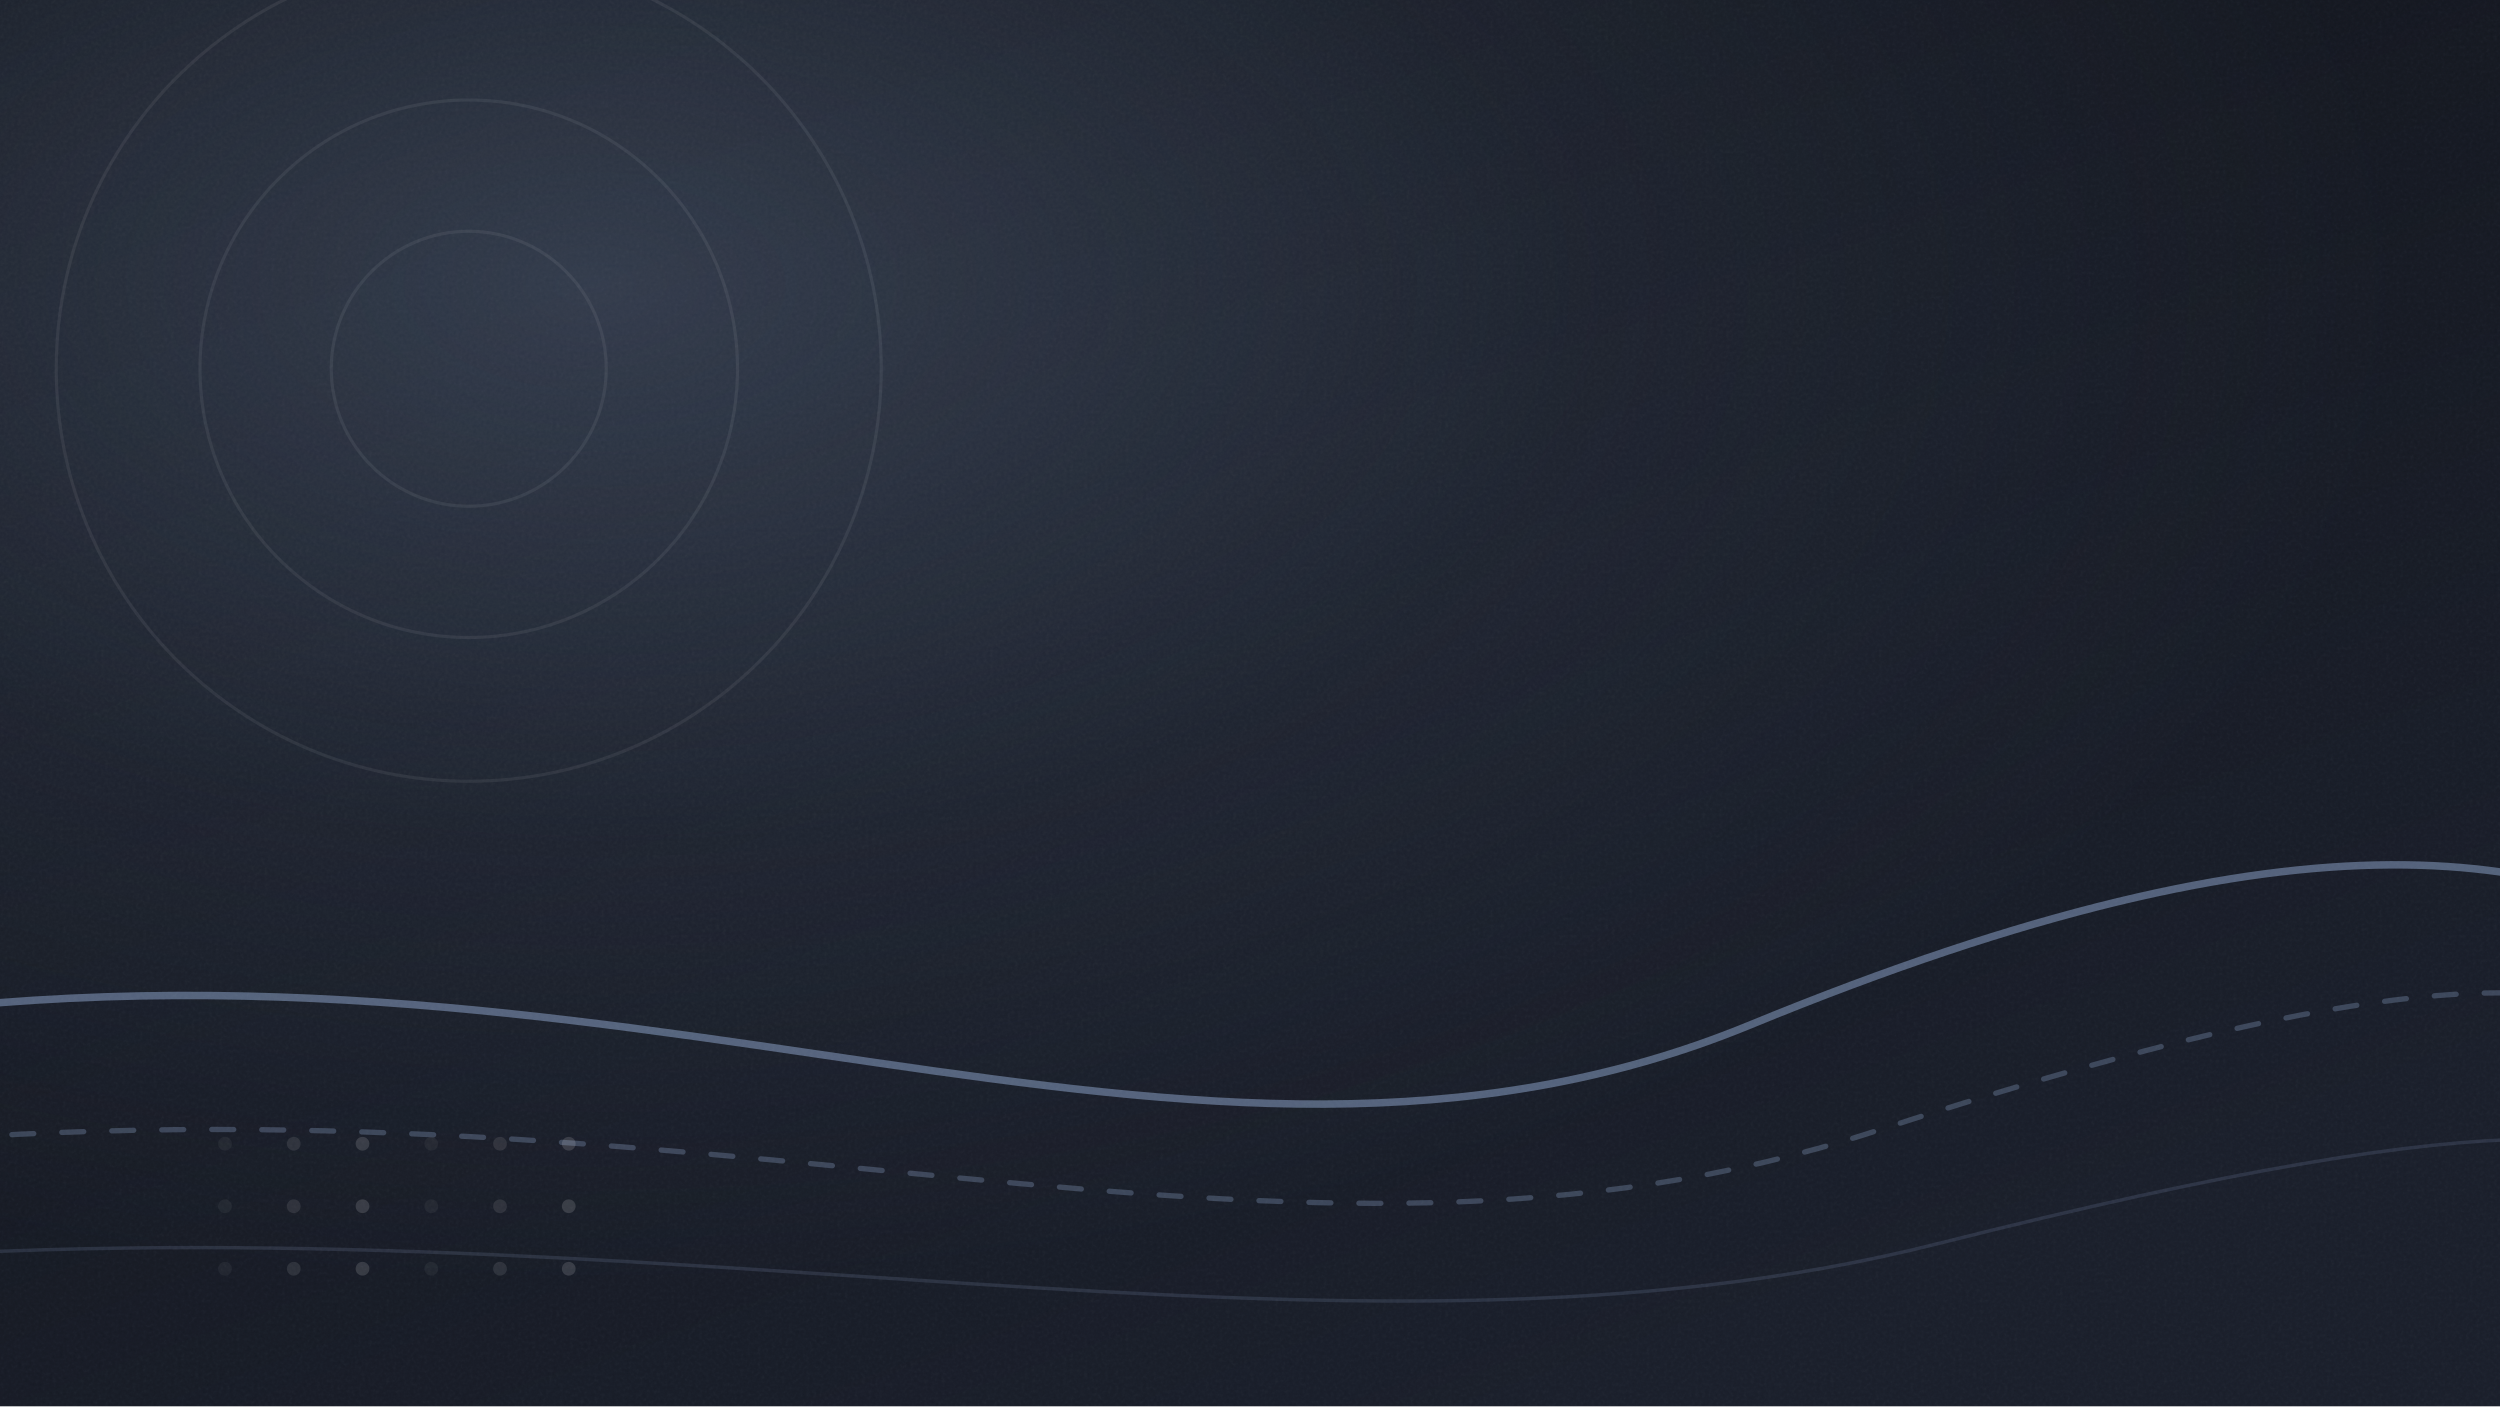
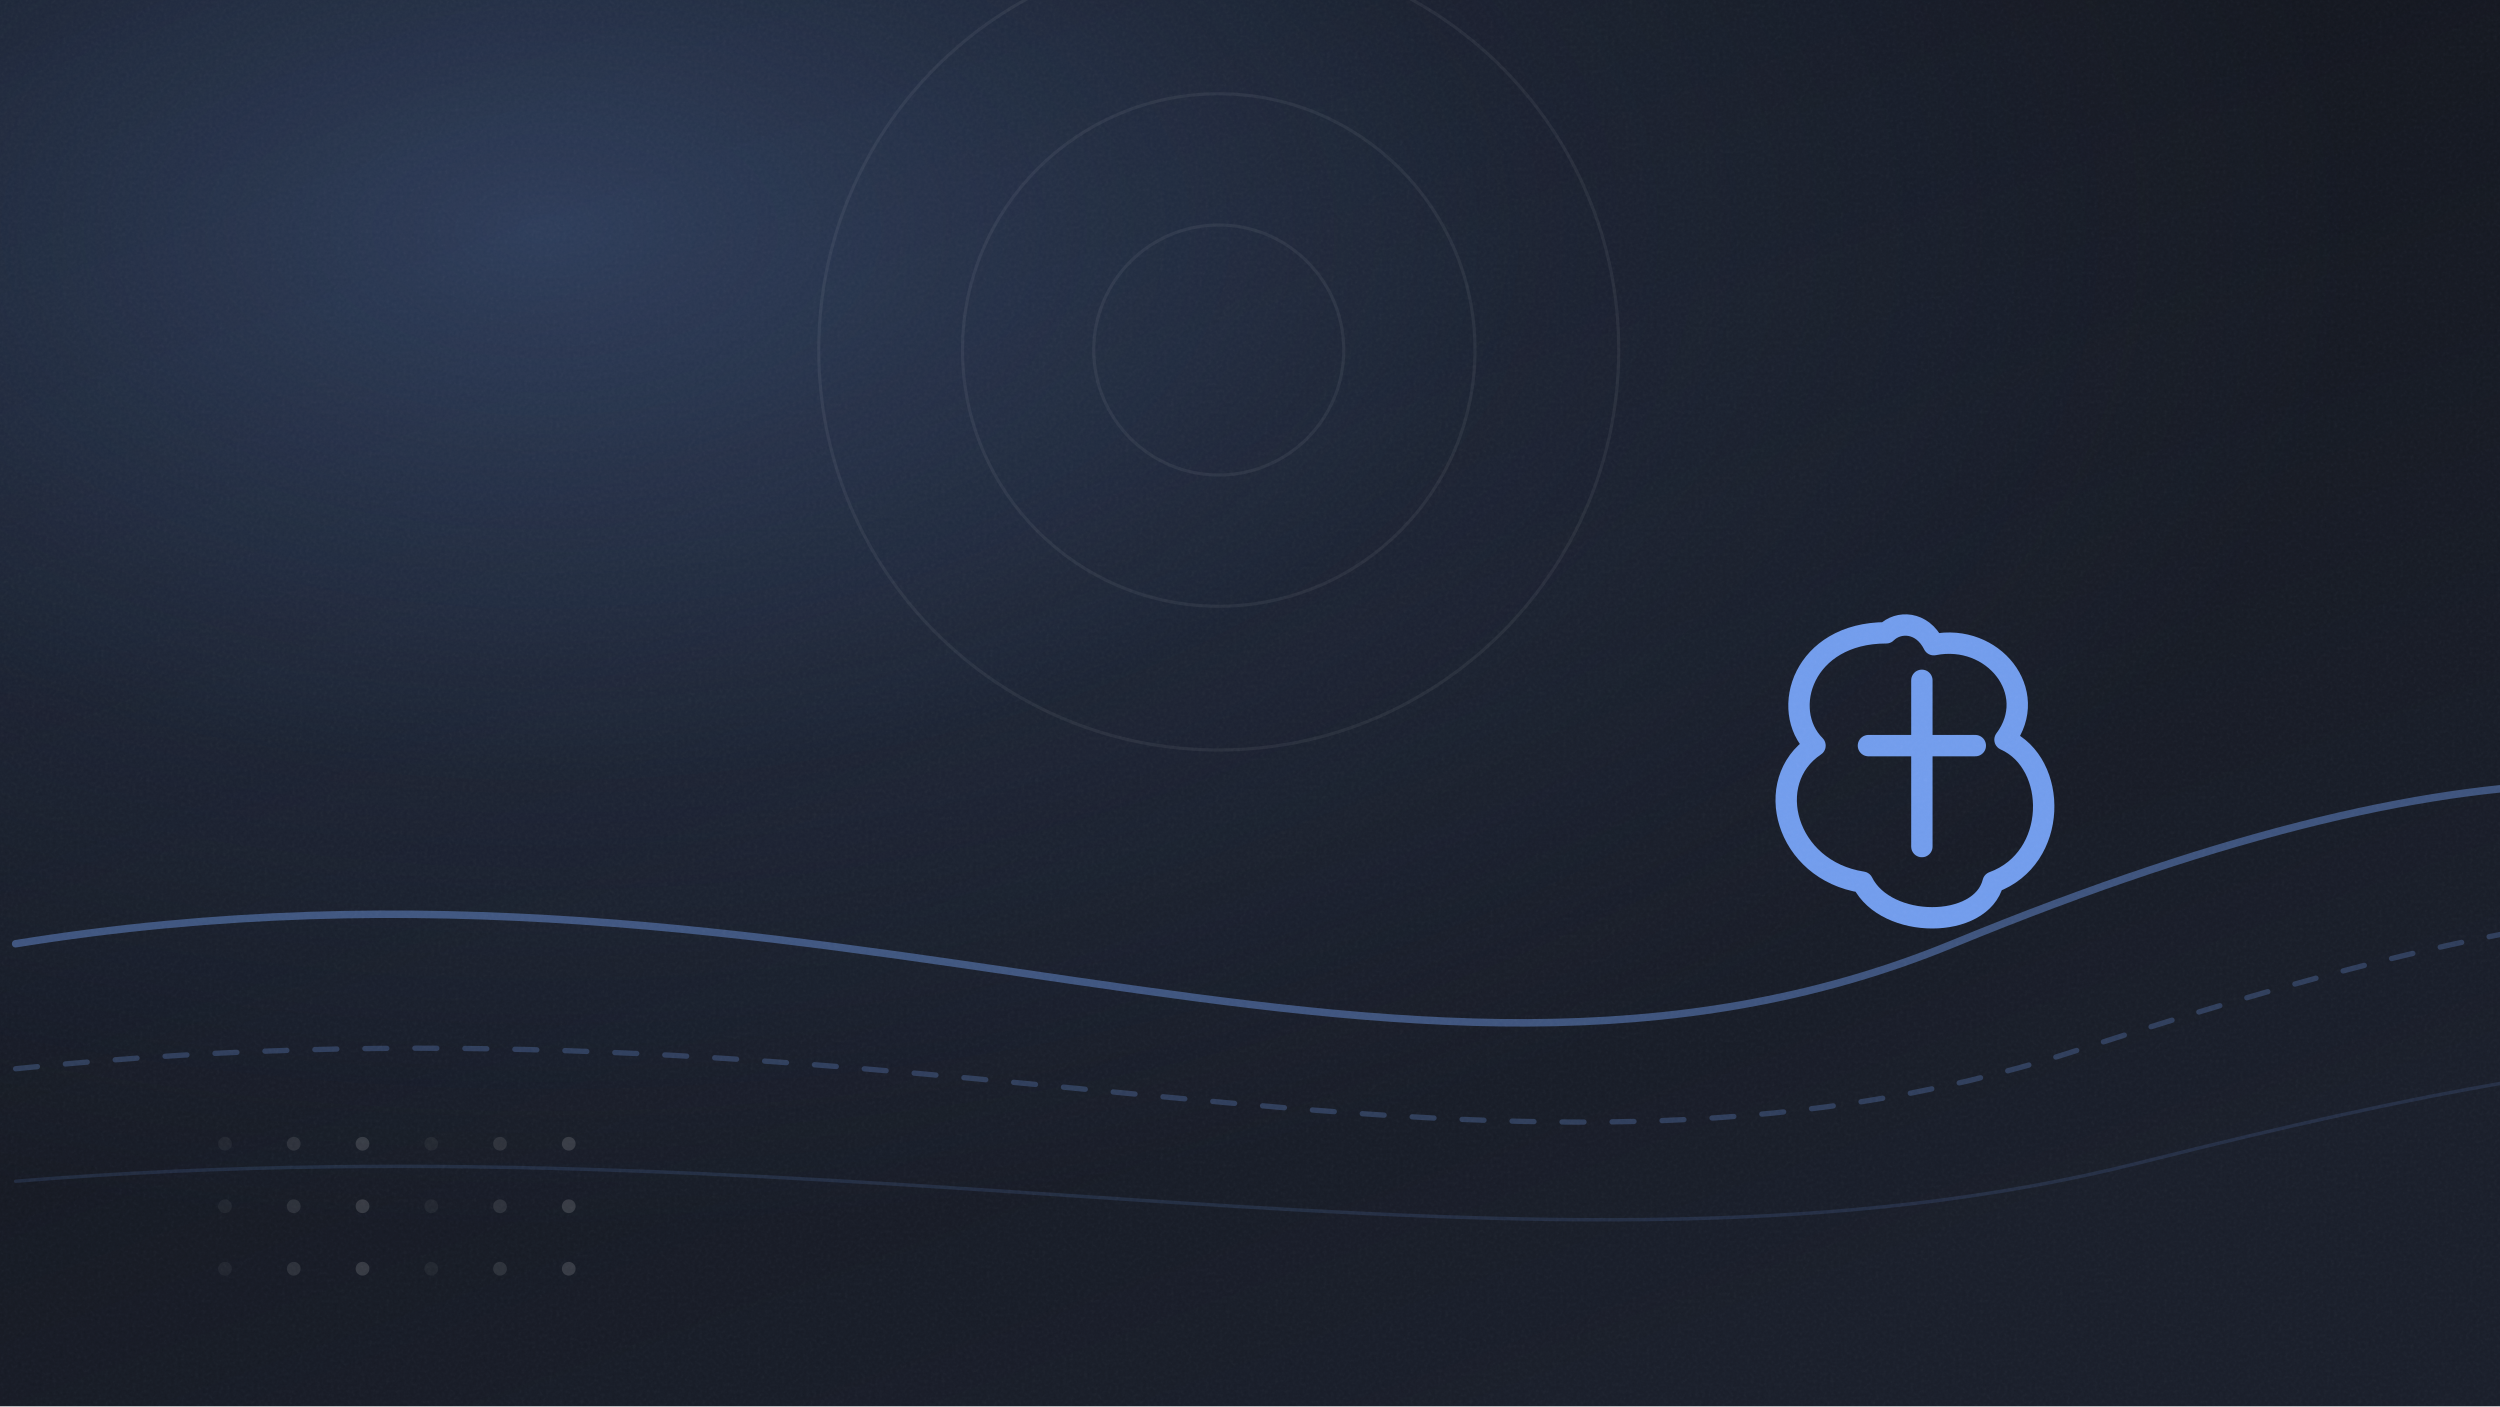
<svg xmlns="http://www.w3.org/2000/svg" width="800" height="450" viewBox="0 0 800 450">
  <defs>
    <linearGradient id="bg" x1="0" y1="0" x2="0.65" y2="1">
      <stop offset="0" stop-color="#0e1118" />
      <stop offset="1" stop-color="#181d29" />
    </linearGradient>
-     <radialGradient id="glow" cx="0.24" cy="0.2" r="0.72">
-       <stop offset="0" stop-color="#90a8d0" stop-opacity="0.26" />
-       <stop offset="0.55" stop-color="#90a8d0" stop-opacity="0.08" />
-       <stop offset="1" stop-color="#90a8d0" stop-opacity="0" />
+     <radialGradient id="glow" cx="0.22" cy="0.16" r="0.72">
+       <stop offset="0" stop-color="#7aa8ff" stop-opacity="0.27" />
+       <stop offset="0.55" stop-color="#7aa8ff" stop-opacity="0.08" />
+       <stop offset="1" stop-color="#7aa8ff" stop-opacity="0" />
    </radialGradient>
    <filter id="grain">
      <feTurbulence type="fractalNoise" baseFrequency="0.9" numOctaves="2" stitchTiles="stitch" />
      <feColorMatrix type="saturate" values="0" />
      <feComponentTransfer>
        <feFuncA type="linear" slope="0.05" />
      </feComponentTransfer>
      <feComposite operator="over" in2="SourceGraphic" />
    </filter>
  </defs>
  <rect width="800" height="450" fill="url(#bg)" />
  <rect width="800" height="450" fill="url(#glow)" />
-   <g fill="none" stroke="#ffffff" stroke-opacity="0.07">
-     <circle cx="150" cy="118" r="132" />
-     <circle cx="150" cy="118" r="86" />
-     <circle cx="150" cy="118" r="44" />
+   <g fill="none" stroke="#ffffff" stroke-opacity="0.06">
+     <circle cx="390" cy="112" r="128" />
+     <circle cx="390" cy="112" r="82" />
+     <circle cx="390" cy="112" r="40" />
  </g>
-   <path d="M -60.0 328.0 C 200.0 286.0, 380.0 402.0, 560.0 328.0 S 820.0 272.0, 880.0 308.0" fill="none" stroke="#90a8d0" stroke-opacity="0.5" stroke-width="2.4" stroke-linecap="round" />
-   <path d="M -60.0 368.0 C 230.0 338.0, 410.0 424.0, 600.0 362.0 S 840.0 312.0, 880.0 344.0" fill="none" stroke="#90a8d0" stroke-opacity="0.3" stroke-width="1.7" stroke-dasharray="7 9" stroke-linecap="round" />
-   <path d="M -60.0 404.0 C 210.0 382.0, 430.0 446.0, 620.0 398.0 S 850.0 362.0, 880.0 382.0" fill="none" stroke="#90a8d0" stroke-opacity="0.16" stroke-width="1.1" stroke-linecap="round" />
+   <path d="M 5.0 302.0 C 265.0 260.0, 445.0 376.0, 625.0 302.0 S 885.0 246.0, 945.0 282.0" fill="none" stroke="#7aa8ff" stroke-opacity="0.4" stroke-width="2.4" stroke-linecap="round" />
+   <path d="M 5.0 342.0 C 295.0 312.0, 475.0 398.0, 665.0 336.0 S 905.0 286.0, 945.0 318.0" fill="none" stroke="#7aa8ff" stroke-opacity="0.24" stroke-width="1.7" stroke-dasharray="7 9" stroke-linecap="round" />
+   <path d="M 5.0 378.0 C 275.0 356.0, 495.0 420.0, 685.0 372.0 S 915.0 336.0, 945.0 356.0" fill="none" stroke="#7aa8ff" stroke-opacity="0.13" stroke-width="1.1" stroke-linecap="round" />
  <circle cx="72" cy="366" r="2.2" fill="#ffffff" fill-opacity="0.05" />
  <circle cx="94" cy="366" r="2.2" fill="#ffffff" fill-opacity="0.095" />
  <circle cx="116" cy="366" r="2.2" fill="#ffffff" fill-opacity="0.14" />
  <circle cx="138" cy="366" r="2.2" fill="#ffffff" fill-opacity="0.05" />
  <circle cx="160" cy="366" r="2.2" fill="#ffffff" fill-opacity="0.095" />
  <circle cx="182" cy="366" r="2.2" fill="#ffffff" fill-opacity="0.14" />
  <circle cx="72" cy="386" r="2.2" fill="#ffffff" fill-opacity="0.05" />
  <circle cx="94" cy="386" r="2.2" fill="#ffffff" fill-opacity="0.095" />
  <circle cx="116" cy="386" r="2.2" fill="#ffffff" fill-opacity="0.14" />
  <circle cx="138" cy="386" r="2.2" fill="#ffffff" fill-opacity="0.05" />
  <circle cx="160" cy="386" r="2.2" fill="#ffffff" fill-opacity="0.095" />
  <circle cx="182" cy="386" r="2.2" fill="#ffffff" fill-opacity="0.14" />
  <circle cx="72" cy="406" r="2.2" fill="#ffffff" fill-opacity="0.05" />
  <circle cx="94" cy="406" r="2.2" fill="#ffffff" fill-opacity="0.095" />
  <circle cx="116" cy="406" r="2.2" fill="#ffffff" fill-opacity="0.14" />
  <circle cx="138" cy="406" r="2.2" fill="#ffffff" fill-opacity="0.05" />
  <circle cx="160" cy="406" r="2.2" fill="#ffffff" fill-opacity="0.095" />
  <circle cx="182" cy="406" r="2.2" fill="#ffffff" fill-opacity="0.14" />
+   <g transform="translate(520 155) scale(1.9)" fill="none" stroke="#7aa8ff" stroke-opacity="0.92" stroke-width="3.6" stroke-linecap="round" stroke-linejoin="round">
+     <path d="M44 25 C30 25 26 38 32 44 C23 50 27 65 40 67 C44 75 60 75 62 67 C73 63 73 47 64 43 C70 35 62 25 52 27 C50 23 46 23 44 25 Z" />
+     <path d="M50 33 V61 M41 44 H59" />
+   </g>
  <rect width="800" height="450" filter="url(#grain)" fill="transparent" />
</svg>
